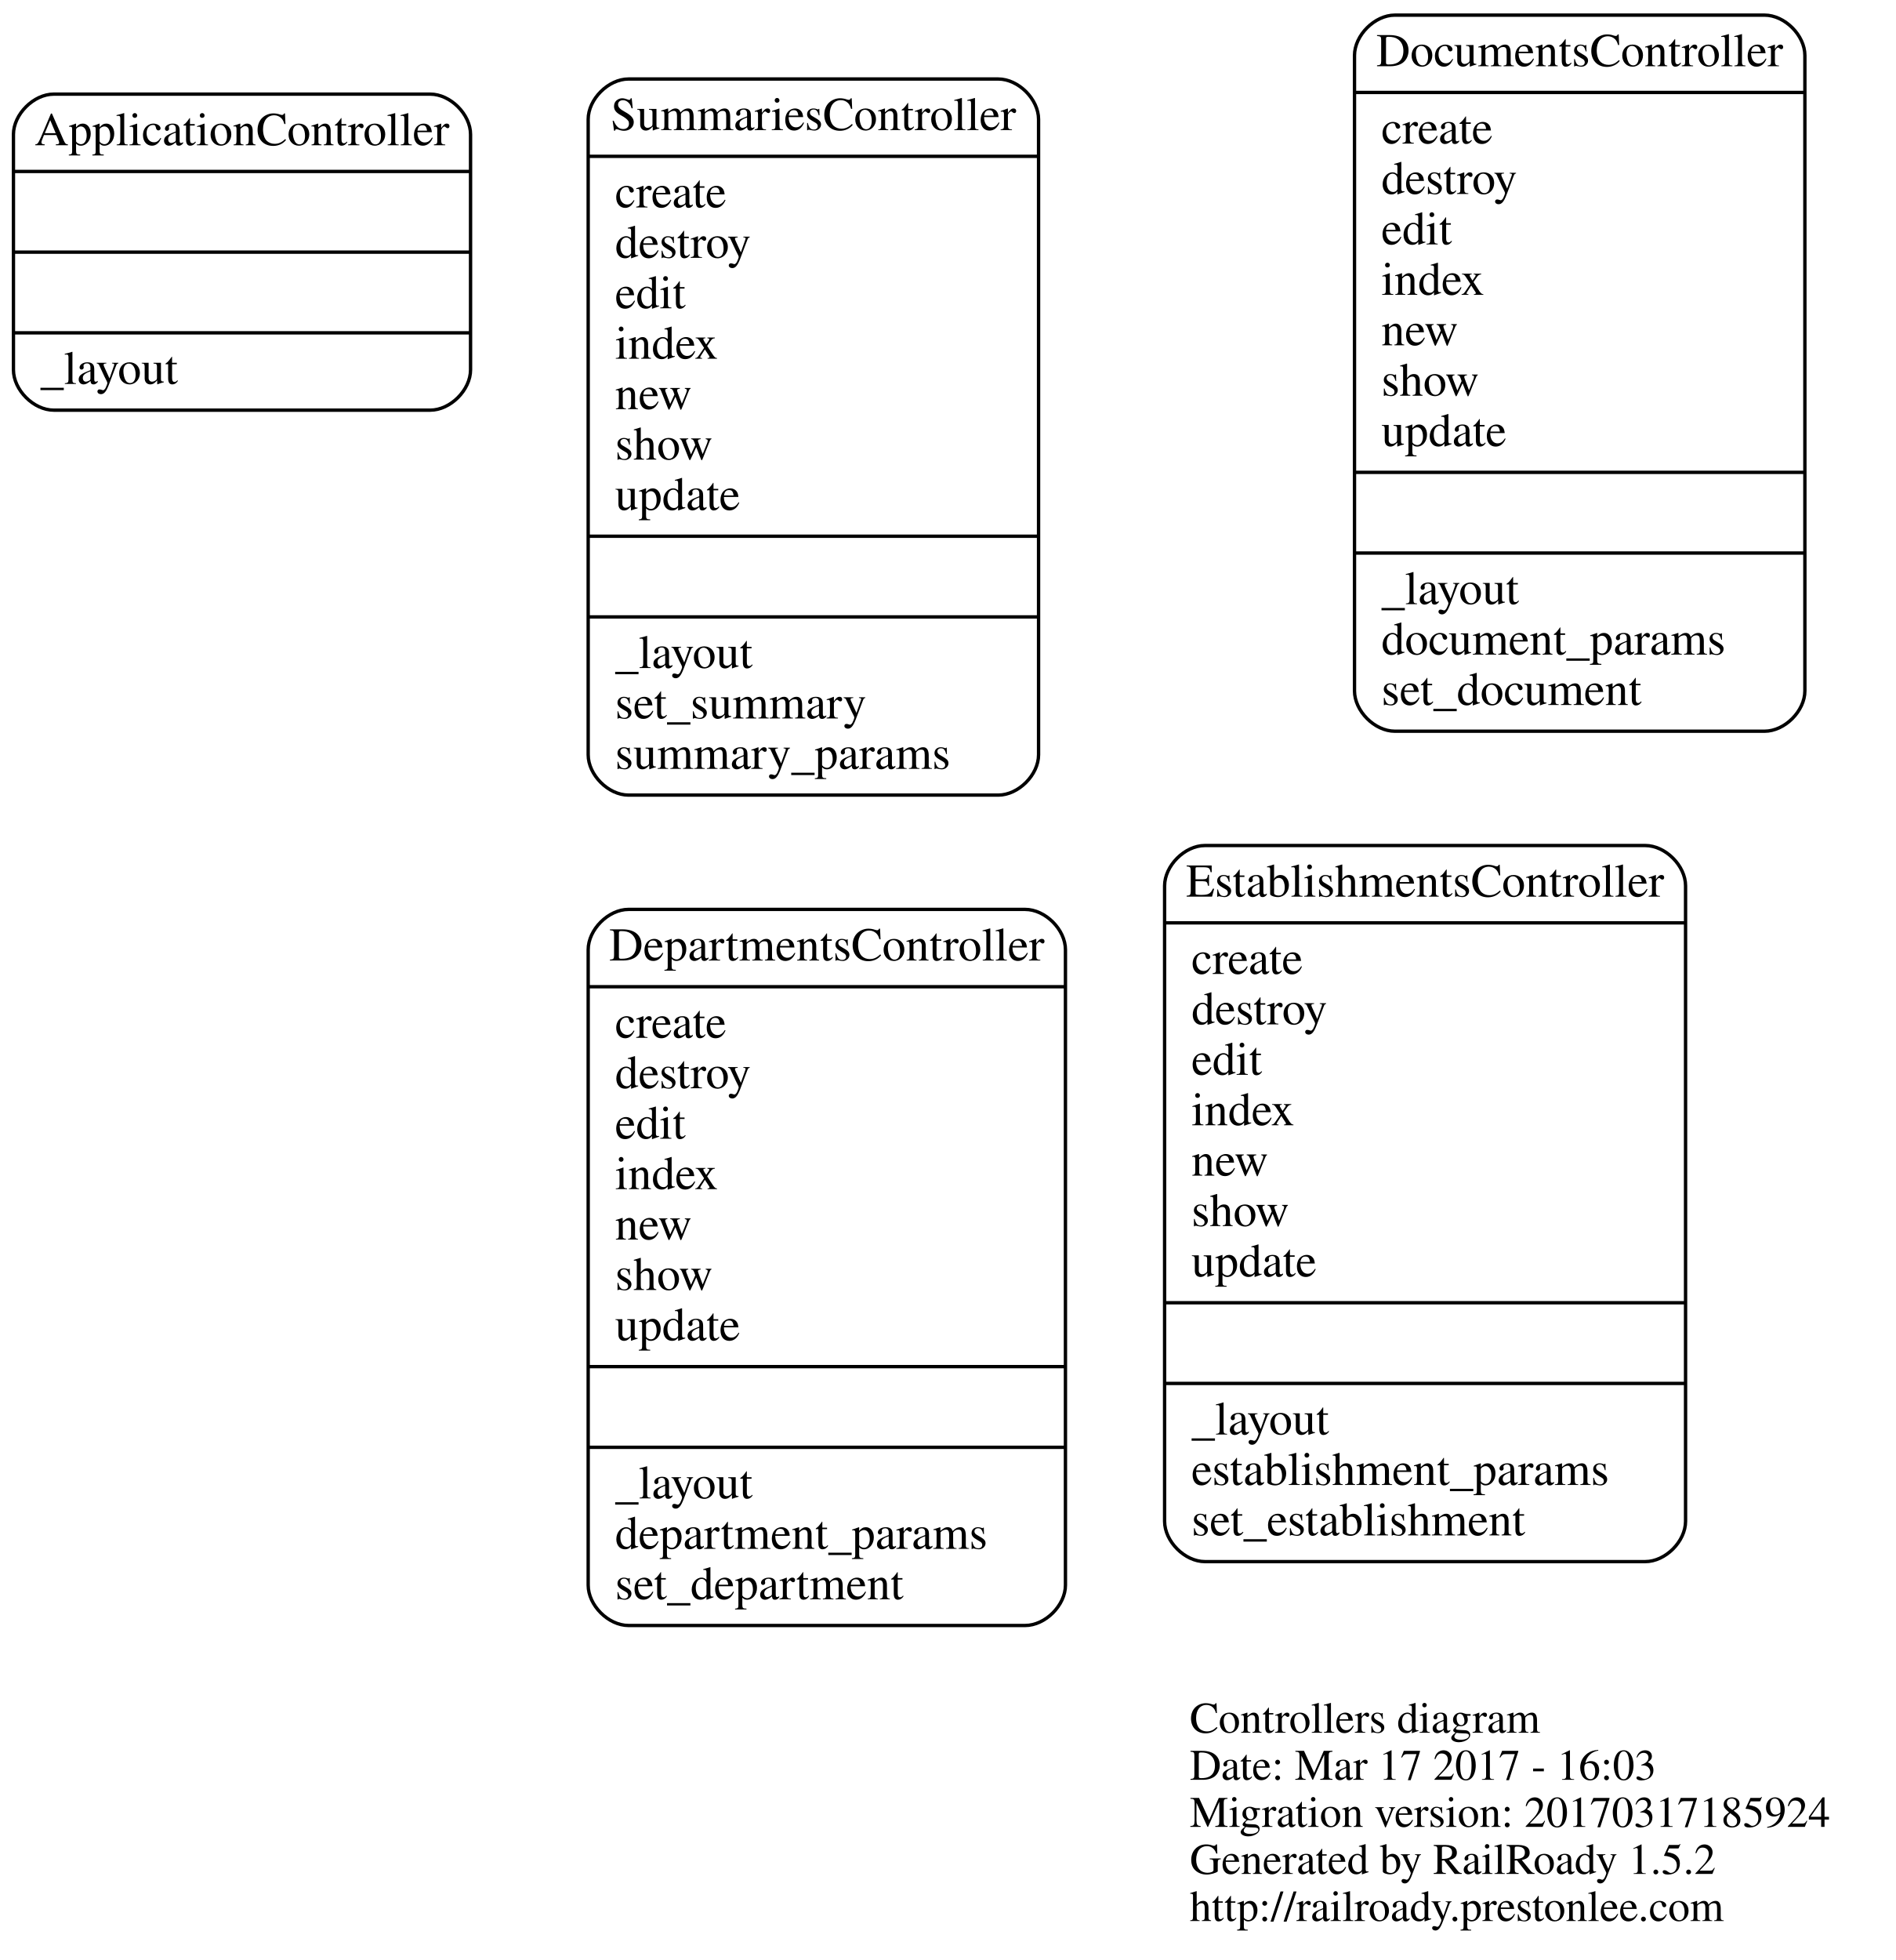
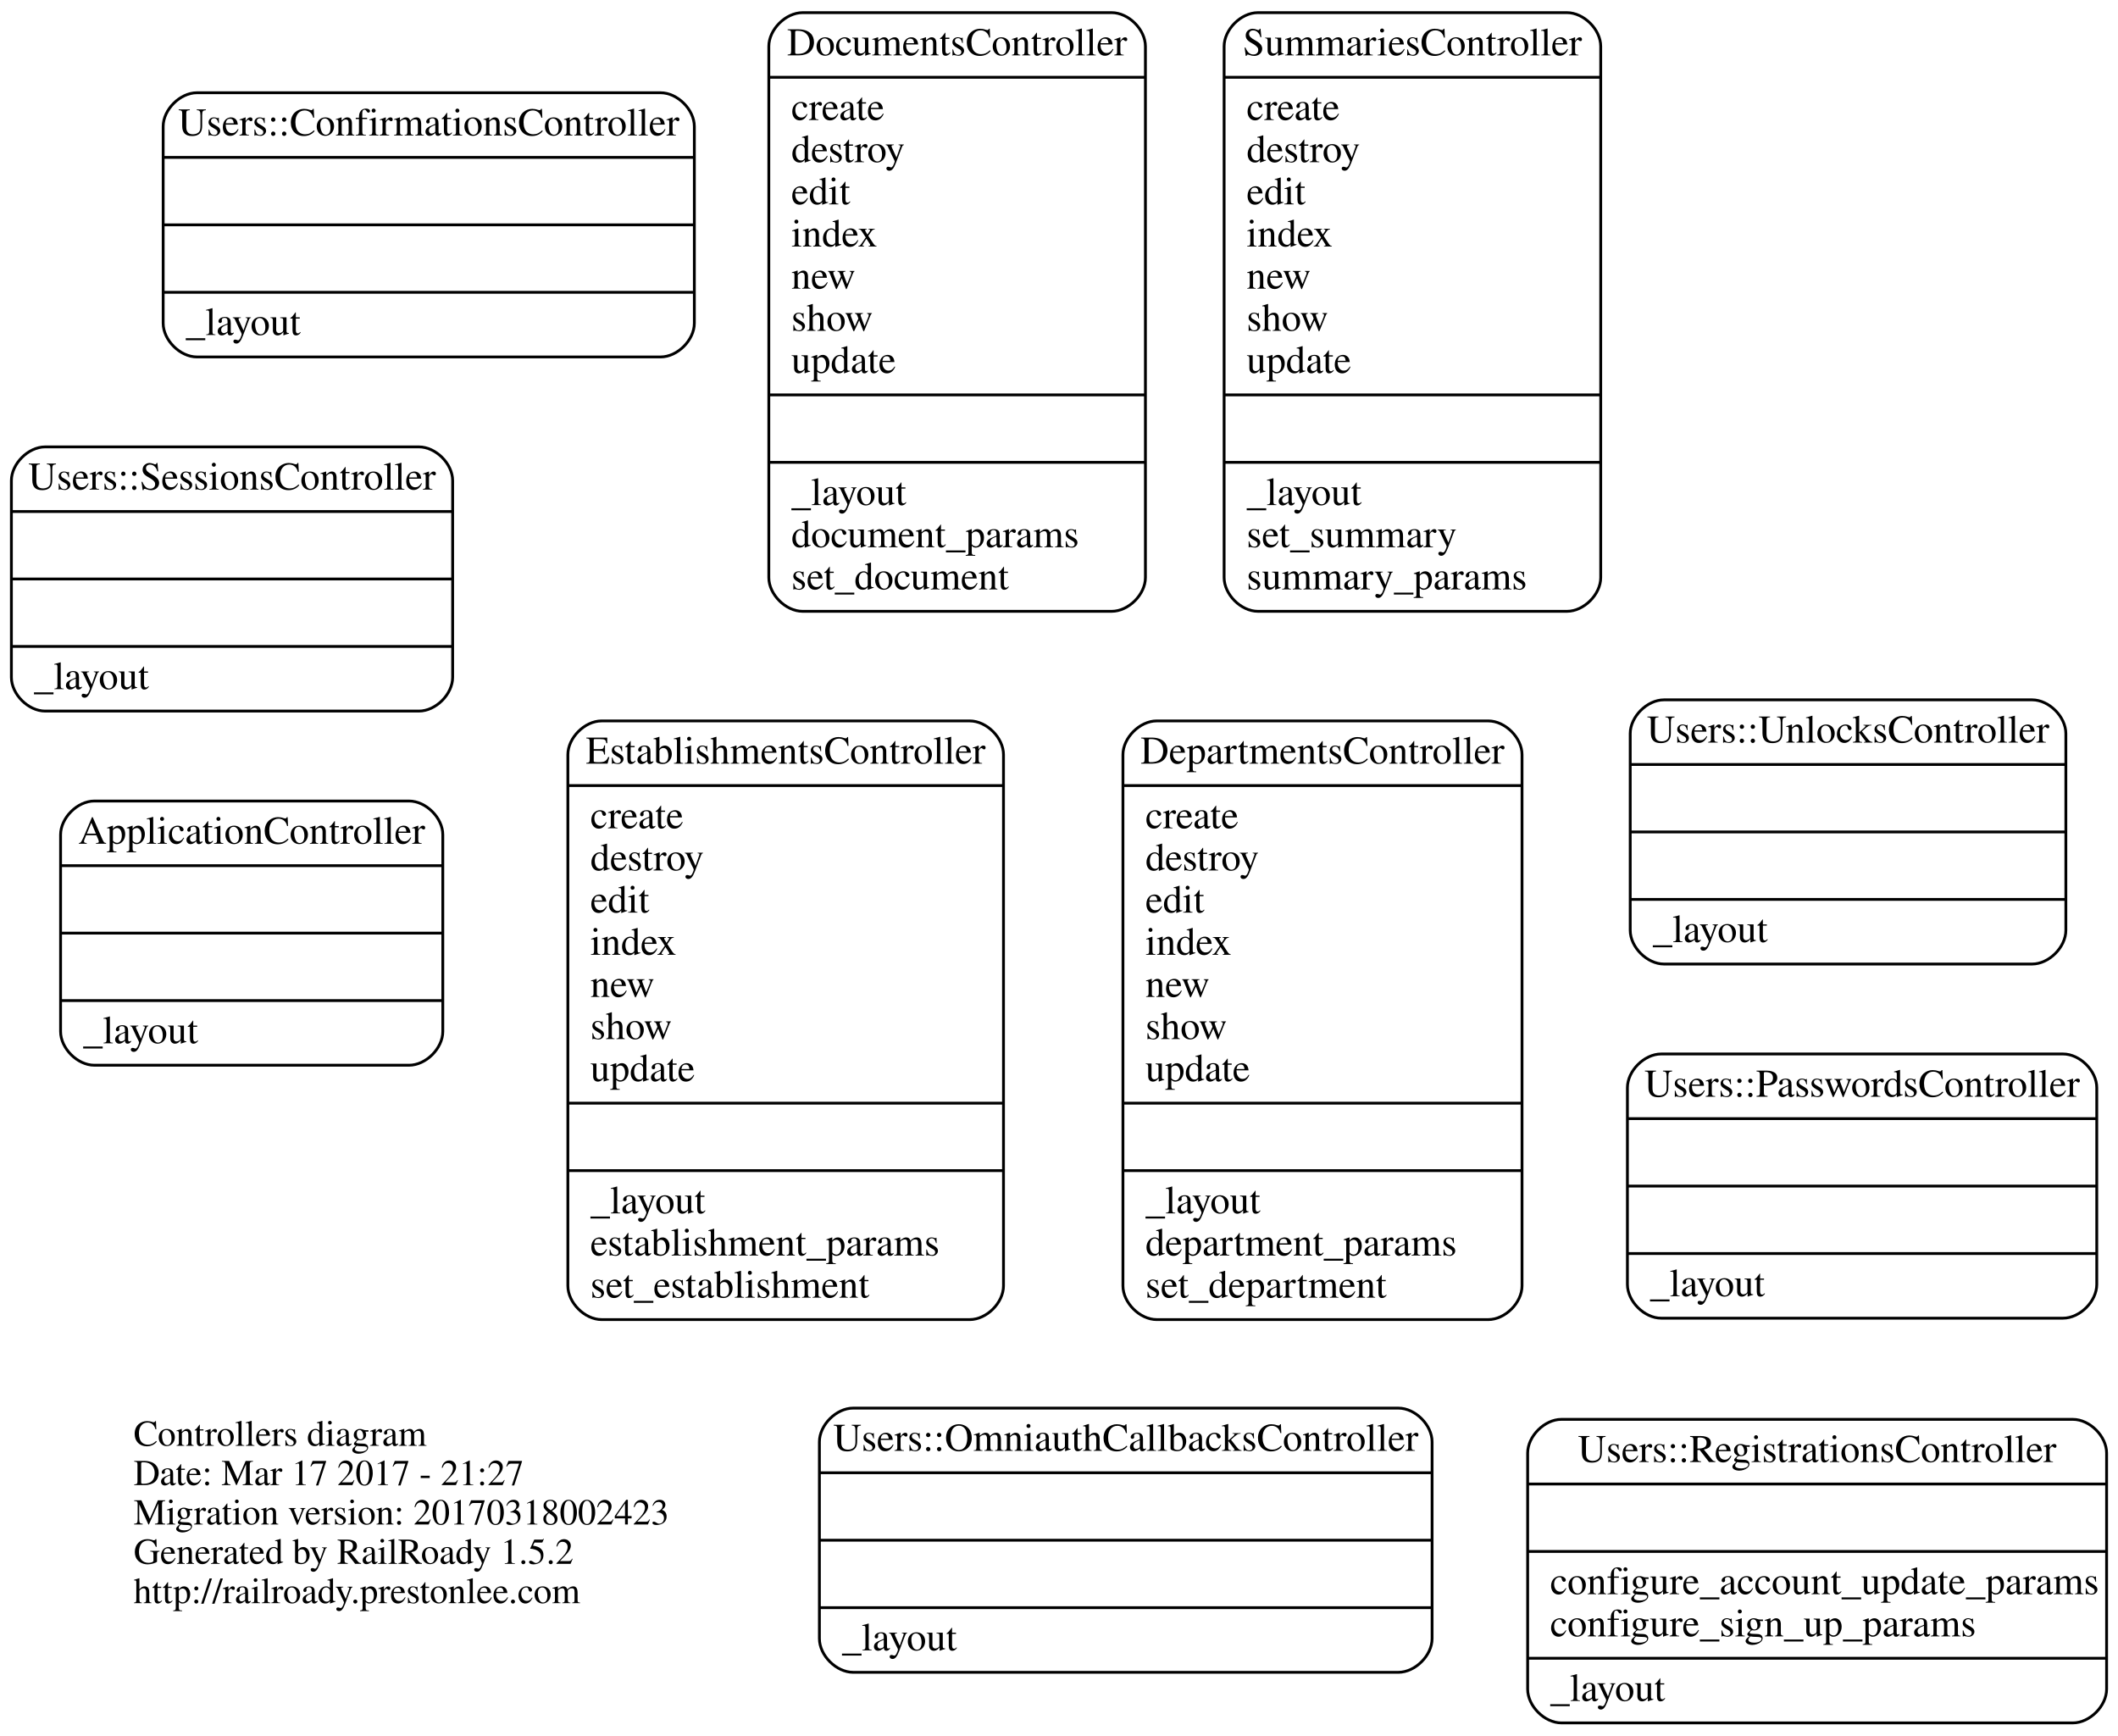
- <svg xmlns="http://www.w3.org/2000/svg" width="564pt" height="583pt" viewBox="0.00 0.00 564.00 583.00">
-   <g id="graph0" class="graph" transform="scale(1 1) rotate(0) translate(251 370)">
-     <polygon fill="none" stroke="none" points="-251,213 -251,-370 313,-370 313,213 -251,213" />
+ <svg xmlns="http://www.w3.org/2000/svg" width="753pt" height="617pt" viewBox="0.00 0.00 753.50 617.50">
+   <g id="graph0" class="graph" transform="scale(1 1) rotate(0) translate(291.5 362)">
+     <polygon fill="none" stroke="none" points="-291.5,255.5 -291.5,-362 462,-362 462,255.5 -291.5,255.5" />
    <g id="node1" class="node">
-       <text text-anchor="start" x="103" y="145.4" font-family="Times,serif" font-size="13.00">Controllers diagram</text>
-       <text text-anchor="start" x="103" y="159.4" font-family="Times,serif" font-size="13.00">Date: Mar 17 2017 - 16:03</text>
-       <text text-anchor="start" x="103" y="173.4" font-family="Times,serif" font-size="13.00">Migration version: 20170317185924</text>
-       <text text-anchor="start" x="103" y="187.4" font-family="Times,serif" font-size="13.00">Generated by RailRoady 1.5.2</text>
-       <text text-anchor="start" x="103" y="201.4" font-family="Times,serif" font-size="13.00">http://railroady.prestonlee.com</text>
+       <text text-anchor="start" x="-244" y="152.4" font-family="Times,serif" font-size="13.00">Controllers diagram</text>
+       <text text-anchor="start" x="-244" y="166.4" font-family="Times,serif" font-size="13.00">Date: Mar 17 2017 - 21:27</text>
+       <text text-anchor="start" x="-244" y="180.4" font-family="Times,serif" font-size="13.00">Migration version: 20170318002423</text>
+       <text text-anchor="start" x="-244" y="194.4" font-family="Times,serif" font-size="13.00">Generated by RailRoady 1.5.2</text>
+       <text text-anchor="start" x="-244" y="208.4" font-family="Times,serif" font-size="13.00">http://railroady.prestonlee.com</text>
    </g>
    <g id="node2" class="node">
-       <path fill="none" stroke="black" d="M-235,-248C-235,-248 -123,-248 -123,-248 -117,-248 -111,-254 -111,-260 -111,-260 -111,-330 -111,-330 -111,-336 -117,-342 -123,-342 -123,-342 -235,-342 -235,-342 -241,-342 -247,-336 -247,-330 -247,-330 -247,-260 -247,-260 -247,-254 -241,-248 -235,-248" />
-       <text text-anchor="middle" x="-179" y="-326.8" font-family="Times,serif" font-size="14.00">ApplicationController</text>
-       <polyline fill="none" stroke="black" points="-247,-319 -111,-319 " />
-       <polyline fill="none" stroke="black" points="-247,-295 -111,-295 " />
-       <polyline fill="none" stroke="black" points="-247,-271 -111,-271 " />
-       <text text-anchor="start" x="-239" y="-255.8" font-family="Times,serif" font-size="14.00">_layout</text>
+       <path fill="none" stroke="black" d="M-258,17C-258,17 -146,17 -146,17 -140,17 -134,11 -134,5 -134,5 -134,-65 -134,-65 -134,-71 -140,-77 -146,-77 -146,-77 -258,-77 -258,-77 -264,-77 -270,-71 -270,-65 -270,-65 -270,5 -270,5 -270,11 -264,17 -258,17" />
+       <text text-anchor="middle" x="-202" y="-61.8" font-family="Times,serif" font-size="14.00">ApplicationController</text>
+       <polyline fill="none" stroke="black" points="-270,-54 -134,-54 " />
+       <polyline fill="none" stroke="black" points="-270,-30 -134,-30 " />
+       <polyline fill="none" stroke="black" points="-270,-6 -134,-6 " />
+       <text text-anchor="start" x="-262" y="9.2" font-family="Times,serif" font-size="14.00">_layout</text>
    </g>
    <g id="node3" class="node">
-       <path fill="none" stroke="black" d="M-64,113.5C-64,113.5 54,113.5 54,113.5 60,113.5 66,107.5 66,101.5 66,101.5 66,-87.5 66,-87.5 66,-93.5 60,-99.5 54,-99.5 54,-99.5 -64,-99.5 -64,-99.5 -70,-99.5 -76,-93.5 -76,-87.5 -76,-87.5 -76,101.5 -76,101.5 -76,107.5 -70,113.5 -64,113.5" />
-       <text text-anchor="middle" x="-5" y="-84.3" font-family="Times,serif" font-size="14.00">DepartmentsController</text>
-       <polyline fill="none" stroke="black" points="-76,-76.5 66,-76.5 " />
-       <text text-anchor="start" x="-68" y="-61.3" font-family="Times,serif" font-size="14.00">create</text>
-       <text text-anchor="start" x="-68" y="-46.3" font-family="Times,serif" font-size="14.00">destroy</text>
-       <text text-anchor="start" x="-68" y="-31.3" font-family="Times,serif" font-size="14.00">edit</text>
-       <text text-anchor="start" x="-68" y="-16.3" font-family="Times,serif" font-size="14.00">index</text>
-       <text text-anchor="start" x="-68" y="-1.3" font-family="Times,serif" font-size="14.00">new</text>
-       <text text-anchor="start" x="-68" y="13.7" font-family="Times,serif" font-size="14.00">show</text>
-       <text text-anchor="start" x="-68" y="28.7" font-family="Times,serif" font-size="14.00">update</text>
-       <polyline fill="none" stroke="black" points="-76,36.5 66,36.5 " />
-       <polyline fill="none" stroke="black" points="-76,60.5 66,60.5 " />
-       <text text-anchor="start" x="-68" y="75.7" font-family="Times,serif" font-size="14.00">_layout</text>
-       <text text-anchor="start" x="-68" y="90.7" font-family="Times,serif" font-size="14.00">department_params</text>
-       <text text-anchor="start" x="-68" y="105.7" font-family="Times,serif" font-size="14.00">set_department</text>
+       <path fill="none" stroke="black" d="M12,233C12,233 206,233 206,233 212,233 218,227 218,221 218,221 218,151 218,151 218,145 212,139 206,139 206,139 12,139 12,139 6,139 0,145 0,151 0,151 0,221 0,221 0,227 6,233 12,233" />
+       <text text-anchor="middle" x="109" y="154.2" font-family="Times,serif" font-size="14.00">Users::OmniauthCallbacksController</text>
+       <polyline fill="none" stroke="black" points="0,162 218,162 " />
+       <polyline fill="none" stroke="black" points="0,186 218,186 " />
+       <polyline fill="none" stroke="black" points="0,210 218,210 " />
+       <text text-anchor="start" x="8" y="225.2" font-family="Times,serif" font-size="14.00">_layout</text>
    </g>
    <g id="node4" class="node">
-       <path fill="none" stroke="black" d="M-64,-133.5C-64,-133.5 46,-133.5 46,-133.5 52,-133.5 58,-139.5 58,-145.5 58,-145.5 58,-334.5 58,-334.5 58,-340.5 52,-346.5 46,-346.5 46,-346.5 -64,-346.5 -64,-346.5 -70,-346.5 -76,-340.5 -76,-334.5 -76,-334.5 -76,-145.5 -76,-145.5 -76,-139.5 -70,-133.5 -64,-133.5" />
-       <text text-anchor="middle" x="-9" y="-331.3" font-family="Times,serif" font-size="14.00">SummariesController</text>
-       <polyline fill="none" stroke="black" points="-76,-323.5 58,-323.5 " />
-       <text text-anchor="start" x="-68" y="-308.3" font-family="Times,serif" font-size="14.00">create</text>
-       <text text-anchor="start" x="-68" y="-293.3" font-family="Times,serif" font-size="14.00">destroy</text>
-       <text text-anchor="start" x="-68" y="-278.3" font-family="Times,serif" font-size="14.00">edit</text>
-       <text text-anchor="start" x="-68" y="-263.3" font-family="Times,serif" font-size="14.00">index</text>
-       <text text-anchor="start" x="-68" y="-248.3" font-family="Times,serif" font-size="14.00">new</text>
-       <text text-anchor="start" x="-68" y="-233.3" font-family="Times,serif" font-size="14.00">show</text>
-       <text text-anchor="start" x="-68" y="-218.3" font-family="Times,serif" font-size="14.00">update</text>
-       <polyline fill="none" stroke="black" points="-76,-210.5 58,-210.5 " />
-       <polyline fill="none" stroke="black" points="-76,-186.5 58,-186.5 " />
-       <text text-anchor="start" x="-68" y="-171.3" font-family="Times,serif" font-size="14.00">_layout</text>
-       <text text-anchor="start" x="-68" y="-156.3" font-family="Times,serif" font-size="14.00">set_summary</text>
-       <text text-anchor="start" x="-68" y="-141.3" font-family="Times,serif" font-size="14.00">summary_params</text>
+       <path fill="none" stroke="black" d="M264,251C264,251 446,251 446,251 452,251 458,245 458,239 458,239 458,155 458,155 458,149 452,143 446,143 446,143 264,143 264,143 258,143 252,149 252,155 252,155 252,239 252,239 252,245 258,251 264,251" />
+       <text text-anchor="middle" x="355" y="158.2" font-family="Times,serif" font-size="14.00">Users::RegistrationsController</text>
+       <polyline fill="none" stroke="black" points="252,166 458,166 " />
+       <polyline fill="none" stroke="black" points="252,190 458,190 " />
+       <text text-anchor="start" x="260" y="205.2" font-family="Times,serif" font-size="14.00">configure_account_update_params</text>
+       <text text-anchor="start" x="260" y="220.2" font-family="Times,serif" font-size="14.00">configure_sign_up_params</text>
+       <polyline fill="none" stroke="black" points="252,228 458,228 " />
+       <text text-anchor="start" x="260" y="243.2" font-family="Times,serif" font-size="14.00">_layout</text>
    </g>
    <g id="node5" class="node">
-       <path fill="none" stroke="black" d="M164,-152.5C164,-152.5 274,-152.5 274,-152.5 280,-152.5 286,-158.5 286,-164.5 286,-164.5 286,-353.5 286,-353.5 286,-359.5 280,-365.5 274,-365.5 274,-365.5 164,-365.5 164,-365.5 158,-365.5 152,-359.5 152,-353.5 152,-353.5 152,-164.5 152,-164.5 152,-158.5 158,-152.5 164,-152.5" />
-       <text text-anchor="middle" x="219" y="-350.3" font-family="Times,serif" font-size="14.00">DocumentsController</text>
-       <polyline fill="none" stroke="black" points="152,-342.5 286,-342.5 " />
-       <text text-anchor="start" x="160" y="-327.3" font-family="Times,serif" font-size="14.00">create</text>
-       <text text-anchor="start" x="160" y="-312.3" font-family="Times,serif" font-size="14.00">destroy</text>
-       <text text-anchor="start" x="160" y="-297.3" font-family="Times,serif" font-size="14.00">edit</text>
-       <text text-anchor="start" x="160" y="-282.3" font-family="Times,serif" font-size="14.00">index</text>
-       <text text-anchor="start" x="160" y="-267.3" font-family="Times,serif" font-size="14.00">new</text>
-       <text text-anchor="start" x="160" y="-252.3" font-family="Times,serif" font-size="14.00">show</text>
-       <text text-anchor="start" x="160" y="-237.3" font-family="Times,serif" font-size="14.00">update</text>
-       <polyline fill="none" stroke="black" points="152,-229.5 286,-229.5 " />
-       <polyline fill="none" stroke="black" points="152,-205.5 286,-205.5 " />
-       <text text-anchor="start" x="160" y="-190.3" font-family="Times,serif" font-size="14.00">_layout</text>
-       <text text-anchor="start" x="160" y="-175.3" font-family="Times,serif" font-size="14.00">document_params</text>
-       <text text-anchor="start" x="160" y="-160.3" font-family="Times,serif" font-size="14.00">set_document</text>
+       <path fill="none" stroke="black" d="M300.5,-19C300.5,-19 431.5,-19 431.5,-19 437.5,-19 443.5,-25 443.5,-31 443.5,-31 443.5,-101 443.5,-101 443.5,-107 437.5,-113 431.5,-113 431.5,-113 300.5,-113 300.5,-113 294.5,-113 288.5,-107 288.5,-101 288.5,-101 288.5,-31 288.5,-31 288.5,-25 294.5,-19 300.5,-19" />
+       <text text-anchor="middle" x="366" y="-97.8" font-family="Times,serif" font-size="14.00">Users::UnlocksController</text>
+       <polyline fill="none" stroke="black" points="288.5,-90 443.5,-90 " />
+       <polyline fill="none" stroke="black" points="288.5,-66 443.5,-66 " />
+       <polyline fill="none" stroke="black" points="288.5,-42 443.5,-42 " />
+       <text text-anchor="start" x="296.5" y="-26.8" font-family="Times,serif" font-size="14.00">_layout</text>
    </g>
    <g id="node6" class="node">
-       <path fill="none" stroke="black" d="M107.5,94.5C107.5,94.5 238.5,94.5 238.5,94.5 244.5,94.5 250.5,88.5 250.5,82.5 250.5,82.5 250.5,-106.5 250.5,-106.5 250.5,-112.5 244.5,-118.5 238.5,-118.5 238.5,-118.5 107.5,-118.5 107.5,-118.5 101.5,-118.5 95.5,-112.5 95.5,-106.5 95.5,-106.5 95.5,82.5 95.5,82.5 95.5,88.5 101.5,94.5 107.5,94.5" />
-       <text text-anchor="middle" x="173" y="-103.3" font-family="Times,serif" font-size="14.00">EstablishmentsController</text>
-       <polyline fill="none" stroke="black" points="95.5,-95.5 250.5,-95.5 " />
-       <text text-anchor="start" x="103.5" y="-80.3" font-family="Times,serif" font-size="14.00">create</text>
-       <text text-anchor="start" x="103.5" y="-65.3" font-family="Times,serif" font-size="14.00">destroy</text>
-       <text text-anchor="start" x="103.5" y="-50.3" font-family="Times,serif" font-size="14.00">edit</text>
-       <text text-anchor="start" x="103.5" y="-35.3" font-family="Times,serif" font-size="14.00">index</text>
-       <text text-anchor="start" x="103.5" y="-20.3" font-family="Times,serif" font-size="14.00">new</text>
-       <text text-anchor="start" x="103.5" y="-5.3" font-family="Times,serif" font-size="14.00">show</text>
-       <text text-anchor="start" x="103.5" y="9.7" font-family="Times,serif" font-size="14.00">update</text>
-       <polyline fill="none" stroke="black" points="95.5,17.5 250.5,17.5 " />
-       <polyline fill="none" stroke="black" points="95.5,41.5 250.5,41.5 " />
-       <text text-anchor="start" x="103.5" y="56.7" font-family="Times,serif" font-size="14.00">_layout</text>
-       <text text-anchor="start" x="103.5" y="71.7" font-family="Times,serif" font-size="14.00">establishment_params</text>
-       <text text-anchor="start" x="103.5" y="86.7" font-family="Times,serif" font-size="14.00">set_establishment</text>
+       <path fill="none" stroke="black" d="M-221.5,-235C-221.5,-235 -56.5,-235 -56.5,-235 -50.5,-235 -44.5,-241 -44.5,-247 -44.5,-247 -44.5,-317 -44.5,-317 -44.5,-323 -50.5,-329 -56.5,-329 -56.5,-329 -221.5,-329 -221.5,-329 -227.5,-329 -233.5,-323 -233.5,-317 -233.5,-317 -233.5,-247 -233.5,-247 -233.5,-241 -227.5,-235 -221.5,-235" />
+       <text text-anchor="middle" x="-139" y="-313.8" font-family="Times,serif" font-size="14.00">Users::ConfirmationsController</text>
+       <polyline fill="none" stroke="black" points="-233.5,-306 -44.5,-306 " />
+       <polyline fill="none" stroke="black" points="-233.5,-282 -44.5,-282 " />
+       <polyline fill="none" stroke="black" points="-233.5,-258 -44.5,-258 " />
+       <text text-anchor="start" x="-225.5" y="-242.8" font-family="Times,serif" font-size="14.00">_layout</text>
+     </g>
+     <g id="node7" class="node">
+       <path fill="none" stroke="black" d="M299.5,107C299.5,107 442.5,107 442.5,107 448.5,107 454.5,101 454.5,95 454.5,95 454.5,25 454.5,25 454.5,19 448.5,13 442.5,13 442.5,13 299.5,13 299.5,13 293.5,13 287.5,19 287.5,25 287.5,25 287.5,95 287.5,95 287.5,101 293.5,107 299.5,107" />
+       <text text-anchor="middle" x="371" y="28.2" font-family="Times,serif" font-size="14.00">Users::PasswordsController</text>
+       <polyline fill="none" stroke="black" points="287.5,36 454.5,36 " />
+       <polyline fill="none" stroke="black" points="287.5,60 454.5,60 " />
+       <polyline fill="none" stroke="black" points="287.5,84 454.5,84 " />
+       <text text-anchor="start" x="295.5" y="99.2" font-family="Times,serif" font-size="14.00">_layout</text>
+     </g>
+     <g id="node8" class="node">
+       <path fill="none" stroke="black" d="M-275.5,-109C-275.5,-109 -142.5,-109 -142.5,-109 -136.5,-109 -130.5,-115 -130.5,-121 -130.5,-121 -130.5,-191 -130.5,-191 -130.5,-197 -136.5,-203 -142.5,-203 -142.5,-203 -275.5,-203 -275.5,-203 -281.5,-203 -287.5,-197 -287.5,-191 -287.5,-191 -287.5,-121 -287.5,-121 -287.5,-115 -281.5,-109 -275.5,-109" />
+       <text text-anchor="middle" x="-209" y="-187.8" font-family="Times,serif" font-size="14.00">Users::SessionsController</text>
+       <polyline fill="none" stroke="black" points="-287.5,-180 -130.5,-180 " />
+       <polyline fill="none" stroke="black" points="-287.5,-156 -130.5,-156 " />
+       <polyline fill="none" stroke="black" points="-287.5,-132 -130.5,-132 " />
+       <text text-anchor="start" x="-279.5" y="-116.8" font-family="Times,serif" font-size="14.00">_layout</text>
+     </g>
+     <g id="node9" class="node">
+       <path fill="none" stroke="black" d="M120,107.5C120,107.5 238,107.5 238,107.5 244,107.5 250,101.5 250,95.5 250,95.5 250,-93.5 250,-93.5 250,-99.5 244,-105.5 238,-105.5 238,-105.5 120,-105.5 120,-105.5 114,-105.5 108,-99.5 108,-93.5 108,-93.5 108,95.5 108,95.5 108,101.5 114,107.5 120,107.5" />
+       <text text-anchor="middle" x="179" y="-90.3" font-family="Times,serif" font-size="14.00">DepartmentsController</text>
+       <polyline fill="none" stroke="black" points="108,-82.5 250,-82.5 " />
+       <text text-anchor="start" x="116" y="-67.3" font-family="Times,serif" font-size="14.00">create</text>
+       <text text-anchor="start" x="116" y="-52.3" font-family="Times,serif" font-size="14.00">destroy</text>
+       <text text-anchor="start" x="116" y="-37.3" font-family="Times,serif" font-size="14.00">edit</text>
+       <text text-anchor="start" x="116" y="-22.3" font-family="Times,serif" font-size="14.00">index</text>
+       <text text-anchor="start" x="116" y="-7.3" font-family="Times,serif" font-size="14.00">new</text>
+       <text text-anchor="start" x="116" y="7.7" font-family="Times,serif" font-size="14.00">show</text>
+       <text text-anchor="start" x="116" y="22.7" font-family="Times,serif" font-size="14.00">update</text>
+       <polyline fill="none" stroke="black" points="108,30.5 250,30.5 " />
+       <polyline fill="none" stroke="black" points="108,54.5 250,54.5 " />
+       <text text-anchor="start" x="116" y="69.7" font-family="Times,serif" font-size="14.00">_layout</text>
+       <text text-anchor="start" x="116" y="84.7" font-family="Times,serif" font-size="14.00">department_params</text>
+       <text text-anchor="start" x="116" y="99.7" font-family="Times,serif" font-size="14.00">set_department</text>
+     </g>
+     <g id="node10" class="node">
+       <path fill="none" stroke="black" d="M156,-144.5C156,-144.5 266,-144.5 266,-144.5 272,-144.5 278,-150.5 278,-156.5 278,-156.5 278,-345.5 278,-345.5 278,-351.5 272,-357.5 266,-357.5 266,-357.5 156,-357.5 156,-357.5 150,-357.5 144,-351.5 144,-345.5 144,-345.5 144,-156.5 144,-156.5 144,-150.5 150,-144.5 156,-144.5" />
+       <text text-anchor="middle" x="211" y="-342.3" font-family="Times,serif" font-size="14.00">SummariesController</text>
+       <polyline fill="none" stroke="black" points="144,-334.5 278,-334.5 " />
+       <text text-anchor="start" x="152" y="-319.3" font-family="Times,serif" font-size="14.00">create</text>
+       <text text-anchor="start" x="152" y="-304.3" font-family="Times,serif" font-size="14.00">destroy</text>
+       <text text-anchor="start" x="152" y="-289.3" font-family="Times,serif" font-size="14.00">edit</text>
+       <text text-anchor="start" x="152" y="-274.3" font-family="Times,serif" font-size="14.00">index</text>
+       <text text-anchor="start" x="152" y="-259.3" font-family="Times,serif" font-size="14.00">new</text>
+       <text text-anchor="start" x="152" y="-244.3" font-family="Times,serif" font-size="14.00">show</text>
+       <text text-anchor="start" x="152" y="-229.3" font-family="Times,serif" font-size="14.00">update</text>
+       <polyline fill="none" stroke="black" points="144,-221.5 278,-221.5 " />
+       <polyline fill="none" stroke="black" points="144,-197.5 278,-197.5 " />
+       <text text-anchor="start" x="152" y="-182.3" font-family="Times,serif" font-size="14.00">_layout</text>
+       <text text-anchor="start" x="152" y="-167.3" font-family="Times,serif" font-size="14.00">set_summary</text>
+       <text text-anchor="start" x="152" y="-152.3" font-family="Times,serif" font-size="14.00">summary_params</text>
+     </g>
+     <g id="node11" class="node">
+       <path fill="none" stroke="black" d="M-6,-144.5C-6,-144.5 104,-144.5 104,-144.5 110,-144.5 116,-150.5 116,-156.5 116,-156.5 116,-345.5 116,-345.5 116,-351.5 110,-357.5 104,-357.5 104,-357.5 -6,-357.5 -6,-357.5 -12,-357.5 -18,-351.5 -18,-345.5 -18,-345.5 -18,-156.5 -18,-156.5 -18,-150.5 -12,-144.5 -6,-144.5" />
+       <text text-anchor="middle" x="49" y="-342.3" font-family="Times,serif" font-size="14.00">DocumentsController</text>
+       <polyline fill="none" stroke="black" points="-18,-334.5 116,-334.5 " />
+       <text text-anchor="start" x="-10" y="-319.3" font-family="Times,serif" font-size="14.00">create</text>
+       <text text-anchor="start" x="-10" y="-304.3" font-family="Times,serif" font-size="14.00">destroy</text>
+       <text text-anchor="start" x="-10" y="-289.3" font-family="Times,serif" font-size="14.00">edit</text>
+       <text text-anchor="start" x="-10" y="-274.3" font-family="Times,serif" font-size="14.00">index</text>
+       <text text-anchor="start" x="-10" y="-259.3" font-family="Times,serif" font-size="14.00">new</text>
+       <text text-anchor="start" x="-10" y="-244.3" font-family="Times,serif" font-size="14.00">show</text>
+       <text text-anchor="start" x="-10" y="-229.3" font-family="Times,serif" font-size="14.00">update</text>
+       <polyline fill="none" stroke="black" points="-18,-221.5 116,-221.5 " />
+       <polyline fill="none" stroke="black" points="-18,-197.5 116,-197.5 " />
+       <text text-anchor="start" x="-10" y="-182.3" font-family="Times,serif" font-size="14.00">_layout</text>
+       <text text-anchor="start" x="-10" y="-167.3" font-family="Times,serif" font-size="14.00">document_params</text>
+       <text text-anchor="start" x="-10" y="-152.3" font-family="Times,serif" font-size="14.00">set_document</text>
+     </g>
+     <g id="node12" class="node">
+       <path fill="none" stroke="black" d="M-77.5,107.5C-77.5,107.5 53.5,107.5 53.5,107.5 59.5,107.5 65.5,101.5 65.5,95.5 65.5,95.5 65.5,-93.5 65.5,-93.5 65.5,-99.5 59.5,-105.5 53.5,-105.5 53.5,-105.5 -77.5,-105.5 -77.5,-105.5 -83.5,-105.5 -89.5,-99.5 -89.5,-93.5 -89.5,-93.5 -89.5,95.5 -89.5,95.5 -89.5,101.5 -83.5,107.5 -77.5,107.5" />
+       <text text-anchor="middle" x="-12" y="-90.3" font-family="Times,serif" font-size="14.00">EstablishmentsController</text>
+       <polyline fill="none" stroke="black" points="-89.5,-82.5 65.5,-82.5 " />
+       <text text-anchor="start" x="-81.5" y="-67.3" font-family="Times,serif" font-size="14.00">create</text>
+       <text text-anchor="start" x="-81.5" y="-52.3" font-family="Times,serif" font-size="14.00">destroy</text>
+       <text text-anchor="start" x="-81.5" y="-37.3" font-family="Times,serif" font-size="14.00">edit</text>
+       <text text-anchor="start" x="-81.5" y="-22.3" font-family="Times,serif" font-size="14.00">index</text>
+       <text text-anchor="start" x="-81.5" y="-7.3" font-family="Times,serif" font-size="14.00">new</text>
+       <text text-anchor="start" x="-81.5" y="7.7" font-family="Times,serif" font-size="14.00">show</text>
+       <text text-anchor="start" x="-81.5" y="22.7" font-family="Times,serif" font-size="14.00">update</text>
+       <polyline fill="none" stroke="black" points="-89.5,30.5 65.5,30.5 " />
+       <polyline fill="none" stroke="black" points="-89.5,54.5 65.5,54.5 " />
+       <text text-anchor="start" x="-81.5" y="69.7" font-family="Times,serif" font-size="14.00">_layout</text>
+       <text text-anchor="start" x="-81.5" y="84.7" font-family="Times,serif" font-size="14.00">establishment_params</text>
+       <text text-anchor="start" x="-81.5" y="99.7" font-family="Times,serif" font-size="14.00">set_establishment</text>
    </g>
  </g>
</svg>
